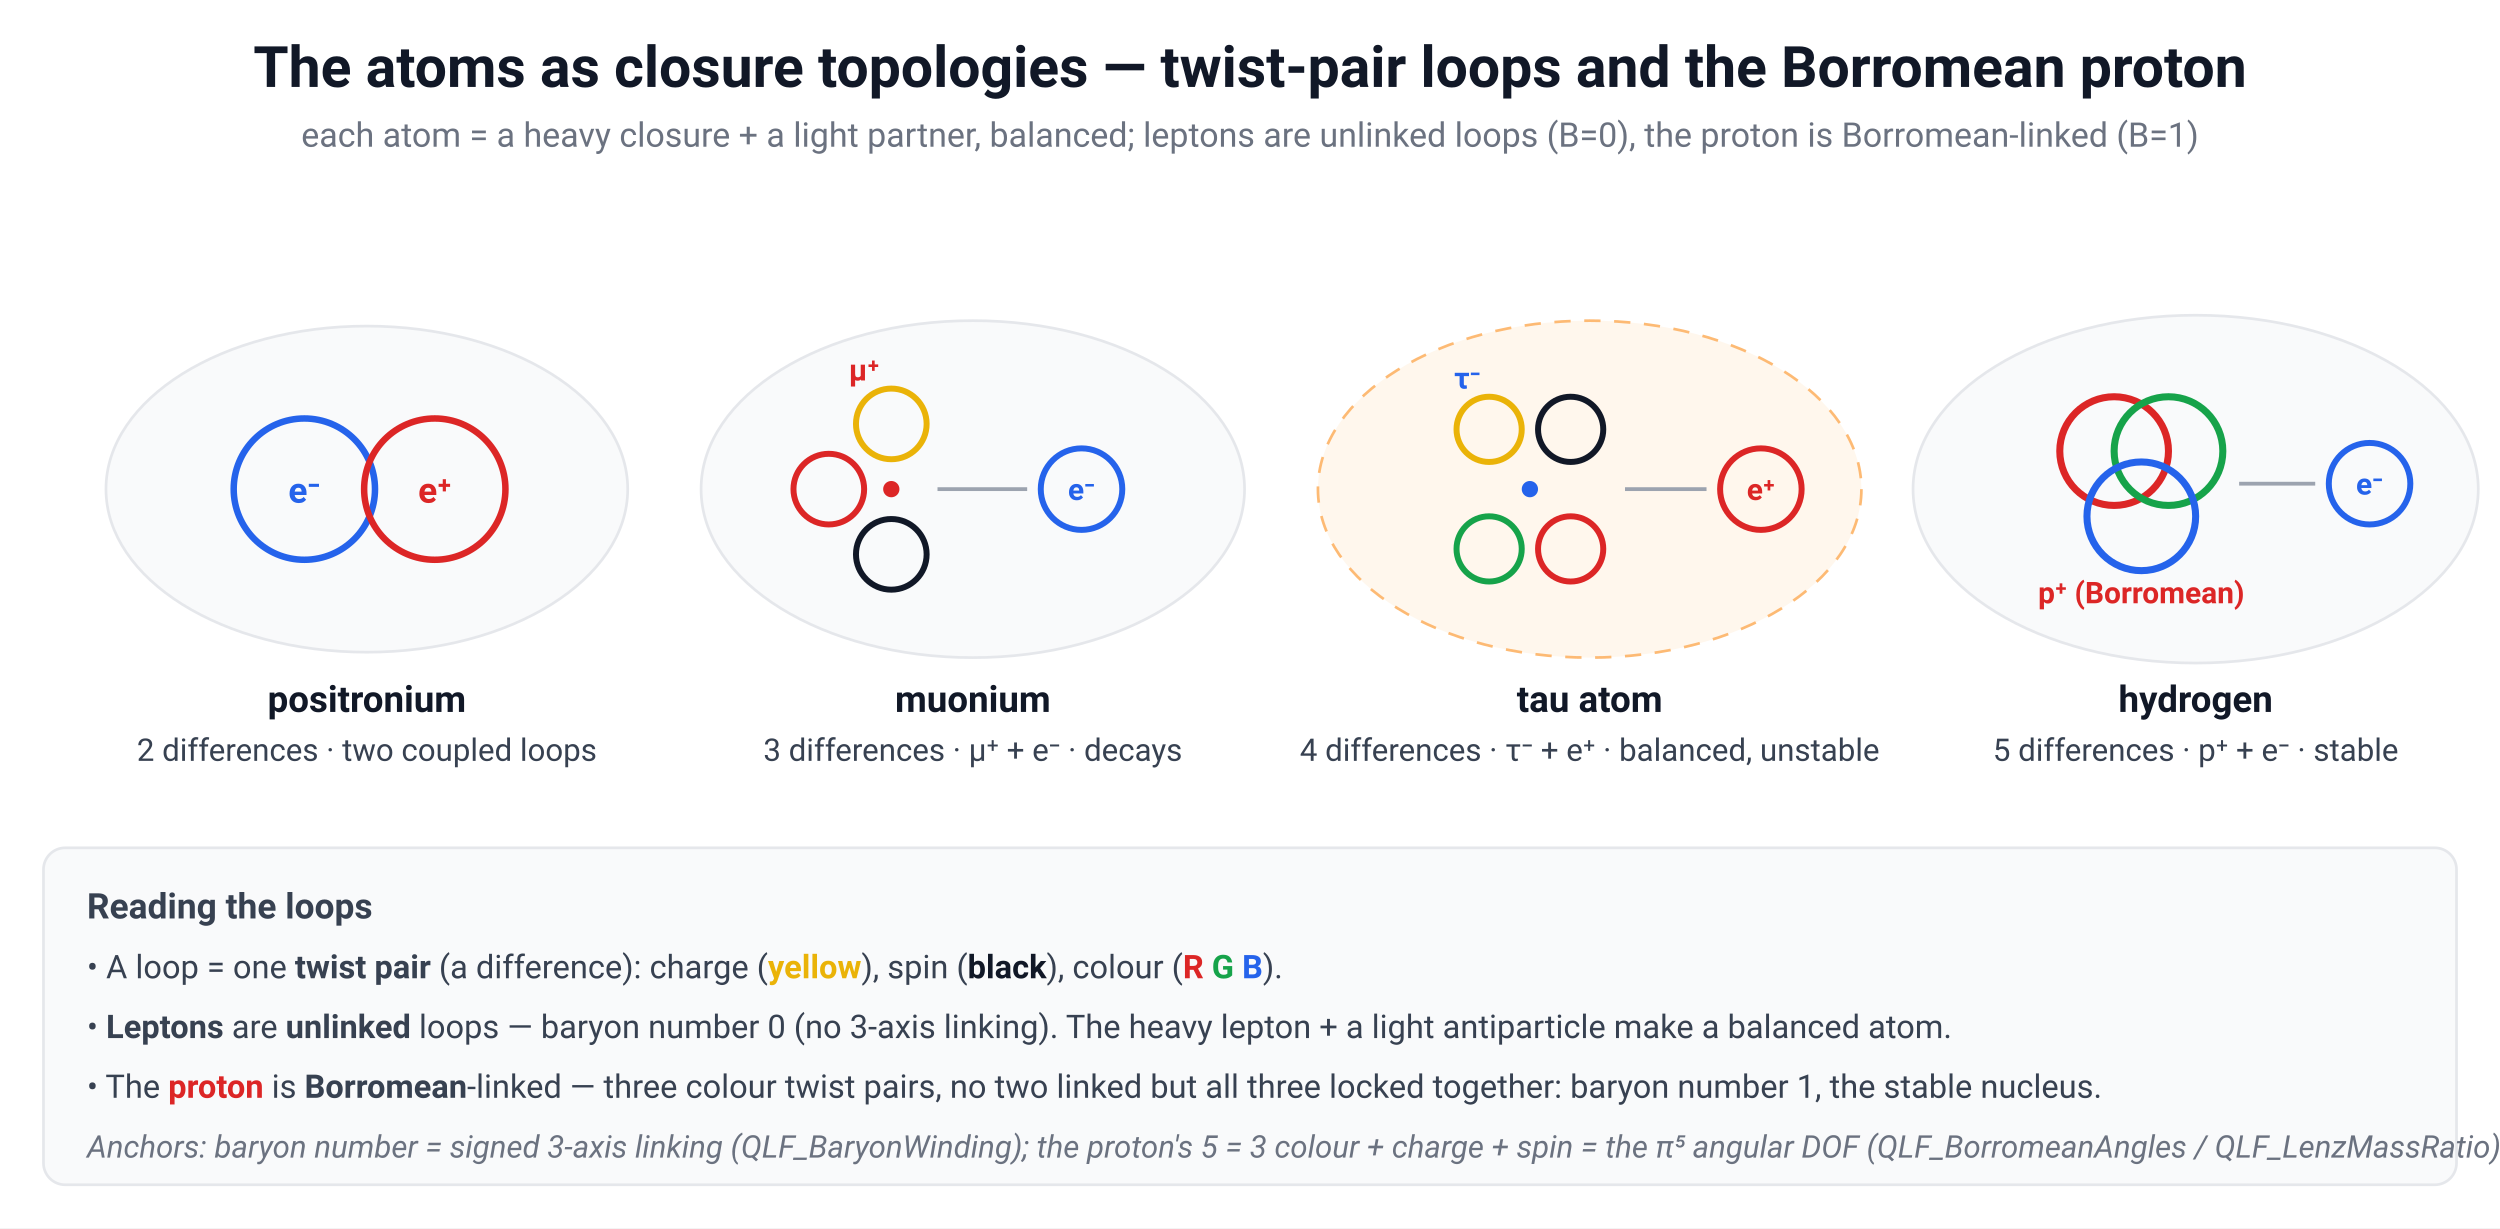
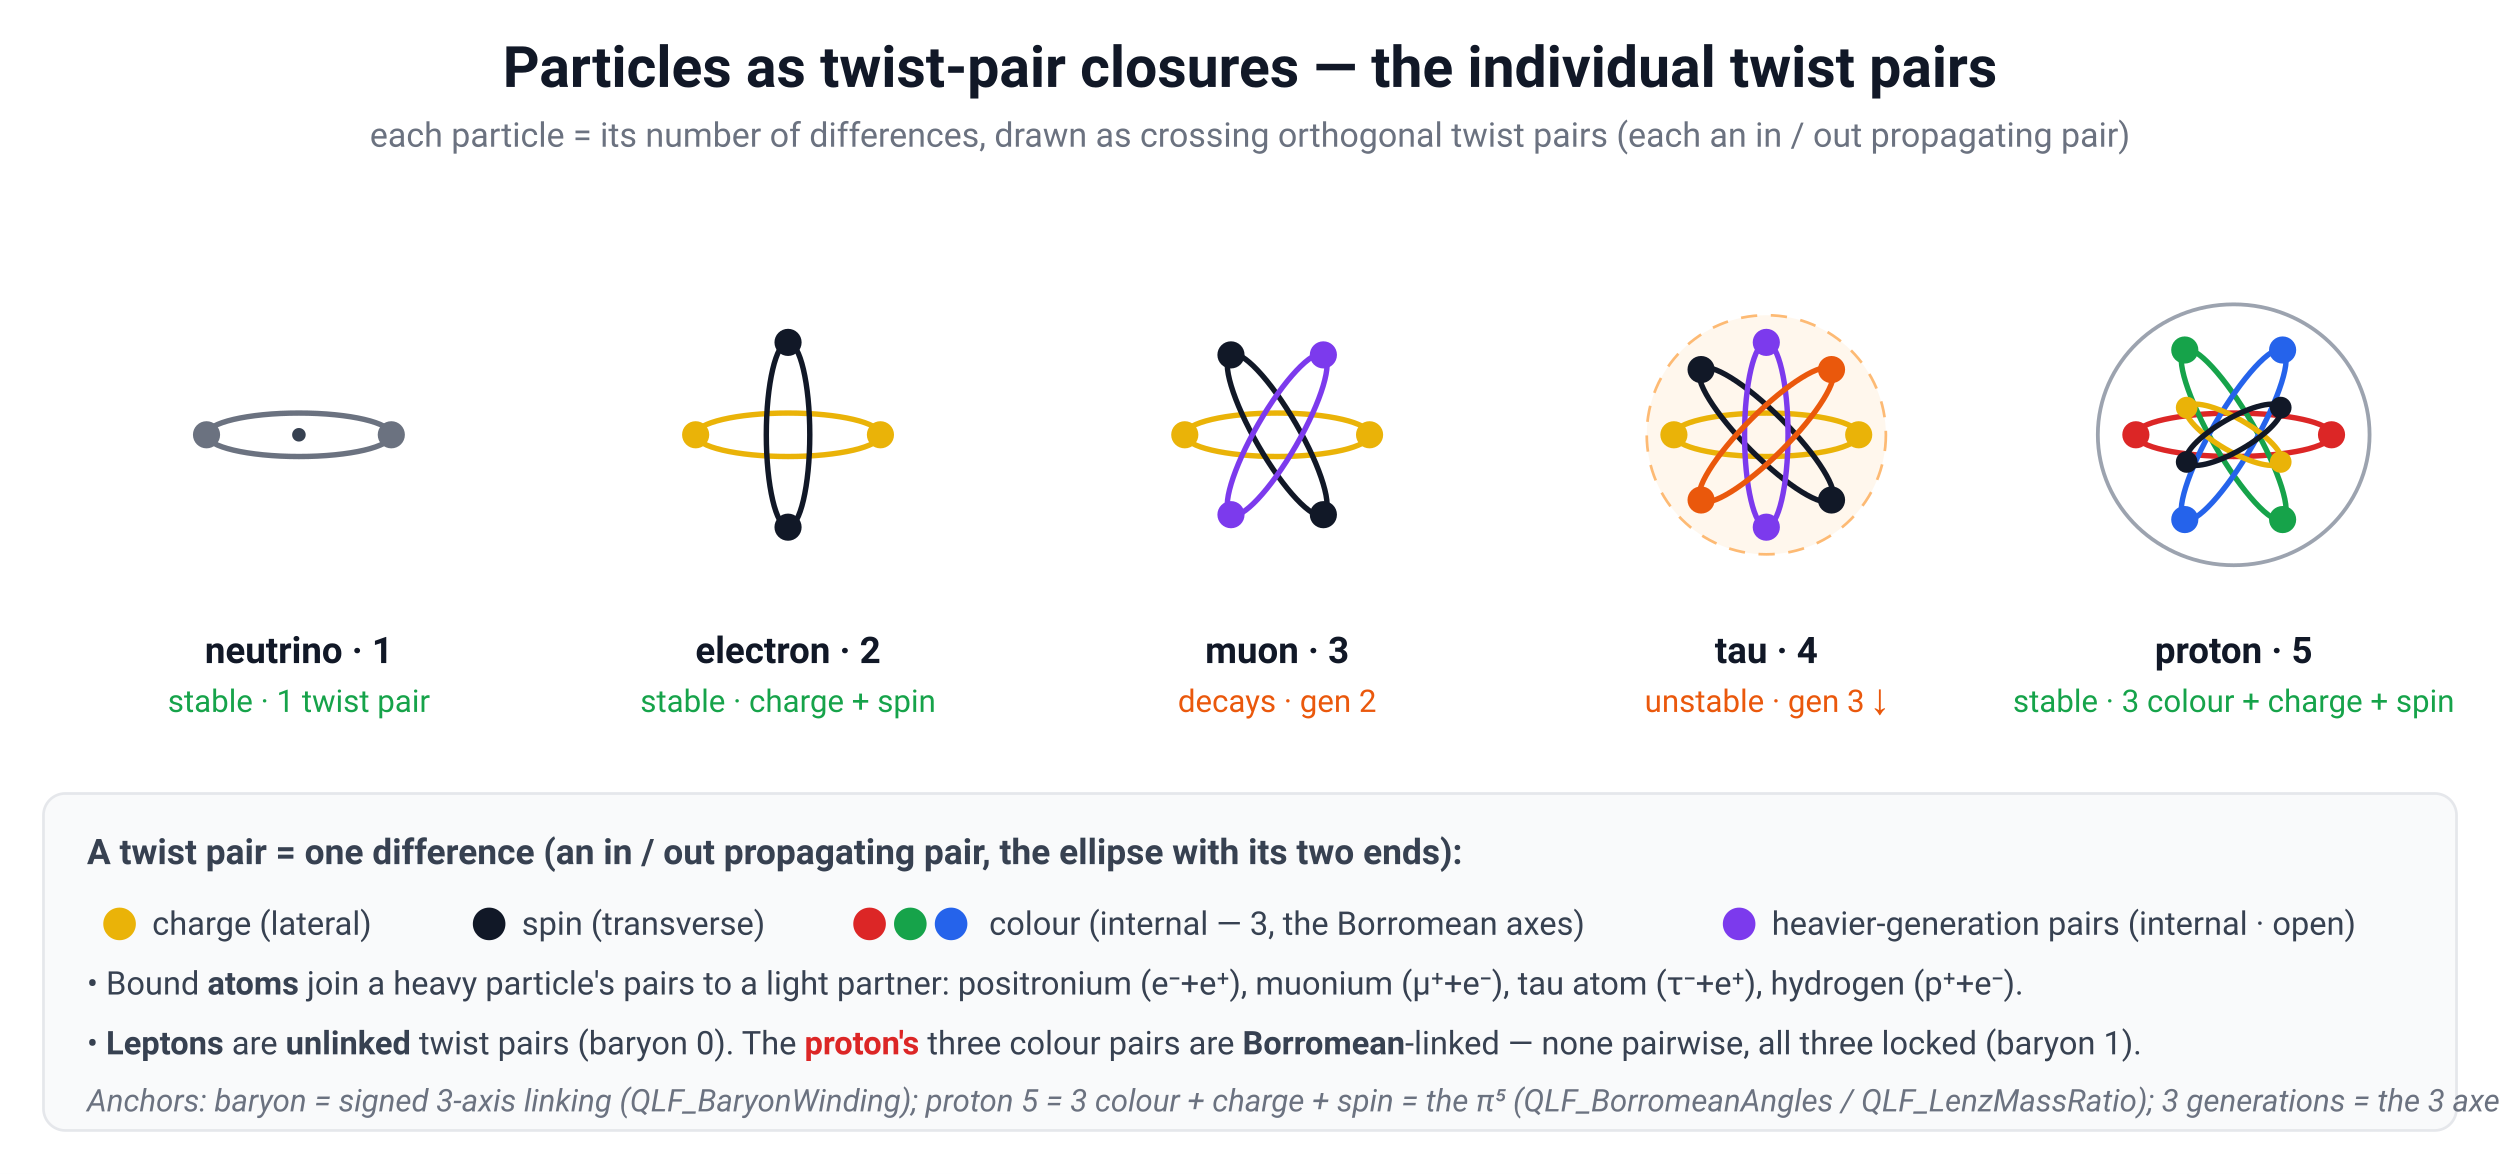
- <svg xmlns="http://www.w3.org/2000/svg" viewBox="0 0 920 452" font-family="ui-sans-serif, system-ui, 'Segoe UI', Roboto, Helvetica, Arial, sans-serif">
-   <rect width="920" height="452" fill="#ffffff" />
-   <text x="460" y="32" text-anchor="middle" font-size="21" font-weight="700" fill="#111827">The atoms as closure topologies — twist-pair loops and the Borromean proton</text>
-   <text x="460" y="54" text-anchor="middle" font-size="12.5" fill="#6b7280">each atom = a heavy closure + a light partner, balanced; leptons are unlinked loops (B=0), the proton is Borromean-linked (B=1)</text>
+ <svg xmlns="http://www.w3.org/2000/svg" viewBox="0 0 920 432" font-family="ui-sans-serif, system-ui, 'Segoe UI', Roboto, Helvetica, Arial, sans-serif">
+   <rect width="920" height="432" fill="#ffffff" />
+   <text x="460" y="32" text-anchor="middle" font-size="21" font-weight="700" fill="#111827">Particles as twist-pair closures — the individual twist pairs</text>
+   <text x="460" y="54" text-anchor="middle" font-size="12.5" fill="#6b7280">each particle = its number of differences, drawn as crossing orthogonal twist pairs (each an in / out propagating pair)</text>
  <g>
-     <ellipse cx="135" cy="180" rx="96" ry="60" fill="#f9fafb" stroke="#e5e7eb" />
-     <circle cx="112" cy="180" r="26" fill="none" stroke="#2563eb" stroke-width="2.4" />
-     <text x="112" y="185" text-anchor="middle" font-size="13" font-weight="700" fill="#2563eb">e⁻</text>
-     <circle cx="160" cy="180" r="26" fill="none" stroke="#dc2626" stroke-width="2.4" />
-     <text x="160" y="185" text-anchor="middle" font-size="13" font-weight="700" fill="#dc2626">e⁺</text>
-     <text x="135" y="262" text-anchor="middle" font-size="13.5" font-weight="700" fill="#111827">positronium</text>
-     <text x="135" y="280" text-anchor="middle" font-size="11.5" fill="#374151">2 differences · two coupled loops</text>
+     <ellipse cx="110" cy="160" rx="34" ry="8" fill="none" stroke="#6b7280" stroke-width="2" />
+     <circle cx="144" cy="160" r="5" fill="#6b7280" />
+     <circle cx="76" cy="160" r="5" fill="#6b7280" />
+     <circle cx="110" cy="160" r="2.5" fill="#374151" />
+     <text x="110" y="244" text-anchor="middle" font-size="13.5" font-weight="700" fill="#111827">neutrino · 1</text>
+     <text x="110" y="262" text-anchor="middle" font-size="11.5" fill="#16a34a">stable · 1 twist pair</text>
  </g>
  <g>
-     <ellipse cx="358" cy="180" rx="100" ry="62" fill="#f9fafb" stroke="#e5e7eb" />
-     <circle cx="328" cy="156" r="13" fill="none" stroke="#eab308" stroke-width="2.2" />
-     <circle cx="328" cy="204" r="13" fill="none" stroke="#111827" stroke-width="2.2" />
-     <circle cx="305" cy="180" r="13" fill="none" stroke="#dc2626" stroke-width="2.2" />
-     <circle cx="328" cy="180" r="3" fill="#dc2626" />
-     <text x="318" y="140" text-anchor="middle" font-size="11" font-weight="700" fill="#dc2626">μ⁺</text>
-     <line x1="345" y1="180" x2="378" y2="180" stroke="#9ca3af" stroke-width="1.4" />
-     <circle cx="398" cy="180" r="15" fill="none" stroke="#2563eb" stroke-width="2.2" />
-     <text x="398" y="184" text-anchor="middle" font-size="11" font-weight="700" fill="#2563eb">e⁻</text>
-     <text x="358" y="262" text-anchor="middle" font-size="13.5" font-weight="700" fill="#111827">muonium</text>
-     <text x="358" y="280" text-anchor="middle" font-size="11.5" fill="#374151">3 differences · μ⁺ + e⁻ · decays</text>
+     <ellipse cx="290" cy="160" rx="34" ry="8" fill="none" stroke="#eab308" stroke-width="2" />
+     <circle cx="324" cy="160" r="5" fill="#eab308" />
+     <circle cx="256" cy="160" r="5" fill="#eab308" />
+     <ellipse cx="290" cy="160" rx="34" ry="8" fill="none" stroke="#111827" stroke-width="2" transform="rotate(90 290 160)" />
+     <circle cx="290" cy="194" r="5" fill="#111827" />
+     <circle cx="290" cy="126" r="5" fill="#111827" />
+     <text x="290" y="244" text-anchor="middle" font-size="13.5" font-weight="700" fill="#111827">electron · 2</text>
+     <text x="290" y="262" text-anchor="middle" font-size="11.5" fill="#16a34a">stable · charge + spin</text>
  </g>
  <g>
-     <ellipse cx="585" cy="180" rx="100" ry="62" fill="#fff7ed" stroke="#fdba74" stroke-dasharray="6 5" />
-     <circle cx="548" cy="158" r="12" fill="none" stroke="#eab308" stroke-width="2.2" />
-     <circle cx="578" cy="158" r="12" fill="none" stroke="#111827" stroke-width="2.2" />
-     <circle cx="578" cy="202" r="12" fill="none" stroke="#dc2626" stroke-width="2.2" />
-     <circle cx="548" cy="202" r="12" fill="none" stroke="#16a34a" stroke-width="2.2" />
-     <circle cx="563" cy="180" r="3" fill="#2563eb" />
-     <text x="540" y="143" text-anchor="middle" font-size="11" font-weight="700" fill="#2563eb">τ⁻</text>
-     <line x1="598" y1="180" x2="628" y2="180" stroke="#9ca3af" stroke-width="1.4" />
-     <circle cx="648" cy="180" r="15" fill="none" stroke="#dc2626" stroke-width="2.2" />
-     <text x="648" y="184" text-anchor="middle" font-size="11" font-weight="700" fill="#dc2626">e⁺</text>
-     <text x="585" y="262" text-anchor="middle" font-size="13.5" font-weight="700" fill="#111827">tau atom</text>
-     <text x="585" y="280" text-anchor="middle" font-size="11.5" fill="#374151">4 differences · τ⁻ + e⁺ · balanced, unstable</text>
+     <ellipse cx="470" cy="160" rx="34" ry="8" fill="none" stroke="#eab308" stroke-width="2" />
+     <circle cx="504" cy="160" r="5" fill="#eab308" />
+     <circle cx="436" cy="160" r="5" fill="#eab308" />
+     <ellipse cx="470" cy="160" rx="34" ry="8" fill="none" stroke="#111827" stroke-width="2" transform="rotate(60 470 160)" />
+     <circle cx="487" cy="189.4" r="5" fill="#111827" />
+     <circle cx="453" cy="130.6" r="5" fill="#111827" />
+     <ellipse cx="470" cy="160" rx="34" ry="8" fill="none" stroke="#7c3aed" stroke-width="2" transform="rotate(120 470 160)" />
+     <circle cx="453" cy="189.4" r="5" fill="#7c3aed" />
+     <circle cx="487" cy="130.6" r="5" fill="#7c3aed" />
+     <text x="470" y="244" text-anchor="middle" font-size="13.5" font-weight="700" fill="#111827">muon · 3</text>
+     <text x="470" y="262" text-anchor="middle" font-size="11.5" fill="#ea580c">decays · gen 2</text>
  </g>
  <g>
-     <ellipse cx="808" cy="180" rx="104" ry="64" fill="#f9fafb" stroke="#e5e7eb" />
-     <circle cx="778" cy="166" r="20" fill="none" stroke="#dc2626" stroke-width="2.6" />
-     <circle cx="798" cy="166" r="20" fill="none" stroke="#16a34a" stroke-width="2.6" />
-     <circle cx="788" cy="190" r="20" fill="none" stroke="#2563eb" stroke-width="2.6" />
-     <text x="788" y="222" text-anchor="middle" font-size="11" font-weight="700" fill="#dc2626">p⁺ (Borromean)</text>
-     <line x1="824" y1="178" x2="852" y2="178" stroke="#9ca3af" stroke-width="1.4" />
-     <circle cx="872" cy="178" r="15" fill="none" stroke="#2563eb" stroke-width="2.2" />
-     <text x="872" y="182" text-anchor="middle" font-size="11" font-weight="700" fill="#2563eb">e⁻</text>
-     <text x="808" y="262" text-anchor="middle" font-size="13.5" font-weight="700" fill="#111827">hydrogen</text>
-     <text x="808" y="280" text-anchor="middle" font-size="11.5" fill="#374151">5 differences · p⁺ + e⁻ · stable</text>
+     <ellipse cx="650" cy="160" rx="44" ry="44" fill="#fff7ed" stroke="#fdba74" stroke-dasharray="6 5" />
+     <ellipse cx="650" cy="160" rx="34" ry="8" fill="none" stroke="#eab308" stroke-width="2" />
+     <circle cx="684" cy="160" r="5" fill="#eab308" />
+     <circle cx="616" cy="160" r="5" fill="#eab308" />
+     <ellipse cx="650" cy="160" rx="34" ry="8" fill="none" stroke="#111827" stroke-width="2" transform="rotate(45 650 160)" />
+     <circle cx="674" cy="184" r="5" fill="#111827" />
+     <circle cx="626" cy="136" r="5" fill="#111827" />
+     <ellipse cx="650" cy="160" rx="34" ry="8" fill="none" stroke="#7c3aed" stroke-width="2" transform="rotate(90 650 160)" />
+     <circle cx="650" cy="194" r="5" fill="#7c3aed" />
+     <circle cx="650" cy="126" r="5" fill="#7c3aed" />
+     <ellipse cx="650" cy="160" rx="34" ry="8" fill="none" stroke="#ea580c" stroke-width="2" transform="rotate(135 650 160)" />
+     <circle cx="626" cy="184" r="5" fill="#ea580c" />
+     <circle cx="674" cy="136" r="5" fill="#ea580c" />
+     <text x="650" y="244" text-anchor="middle" font-size="13.5" font-weight="700" fill="#111827">tau · 4</text>
+     <text x="650" y="262" text-anchor="middle" font-size="11.5" fill="#ea580c">unstable · gen 3 ↓</text>
  </g>
-   <rect x="16" y="312" width="888" height="124" rx="8" fill="#f9fafb" stroke="#e5e7eb" />
-   <text x="32" y="338" font-size="13" font-weight="700" fill="#374151">Reading the loops</text>
-   <text x="32" y="360" font-size="12" fill="#374151">• A loop = one <tspan font-weight="700">twist pair</tspan> (a difference): charge (<tspan fill="#eab308" font-weight="700">yellow</tspan>), spin (<tspan fill="#111827" font-weight="700">black</tspan>), colour (<tspan fill="#dc2626" font-weight="700">R</tspan>
-     <tspan fill="#16a34a" font-weight="700">G</tspan>
-     <tspan fill="#2563eb" font-weight="700">B</tspan>).</text>
-   <text x="32" y="382" font-size="12" fill="#374151">• <tspan font-weight="700">Leptons</tspan> are <tspan font-weight="700">unlinked</tspan> loops — baryon number 0 (no 3-axis linking). The heavy lepton + a light antiparticle make a balanced atom.</text>
-   <text x="32" y="404" font-size="12" fill="#374151">• The <tspan font-weight="700" fill="#dc2626">proton</tspan> is <tspan font-weight="700">Borromean</tspan>-linked — three colour twist pairs, no two linked but all three locked together: baryon number 1, the stable nucleus.</text>
-   <text x="32" y="426" font-size="11.5" font-style="italic" fill="#6b7280">Anchors: baryon number = signed 3-axis linking (QLF_BaryonWinding); the proton's 5 = 3 colour + charge + spin = the π⁵ angular DOF (QLF_BorromeanAngles / QLF_LenzMassRatio).</text>
+   <g>
+     <ellipse cx="822" cy="160" rx="50" ry="48" fill="none" stroke="#9ca3af" stroke-width="1.4" />
+     <ellipse cx="822" cy="160" rx="36" ry="8" fill="none" stroke="#dc2626" stroke-width="2" />
+     <circle cx="858" cy="160" r="5" fill="#dc2626" />
+     <circle cx="786" cy="160" r="5" fill="#dc2626" />
+     <ellipse cx="822" cy="160" rx="36" ry="8" fill="none" stroke="#16a34a" stroke-width="2" transform="rotate(60 822 160)" />
+     <circle cx="840" cy="191.2" r="5" fill="#16a34a" />
+     <circle cx="804" cy="128.8" r="5" fill="#16a34a" />
+     <ellipse cx="822" cy="160" rx="36" ry="8" fill="none" stroke="#2563eb" stroke-width="2" transform="rotate(120 822 160)" />
+     <circle cx="804" cy="191.2" r="5" fill="#2563eb" />
+     <circle cx="840" cy="128.8" r="5" fill="#2563eb" />
+     <ellipse cx="822" cy="160" rx="20" ry="6" fill="none" stroke="#eab308" stroke-width="2" transform="rotate(30 822 160)" />
+     <circle cx="839.3" cy="170" r="4" fill="#eab308" />
+     <circle cx="804.7" cy="150" r="4" fill="#eab308" />
+     <ellipse cx="822" cy="160" rx="20" ry="6" fill="none" stroke="#111827" stroke-width="2" transform="rotate(150 822 160)" />
+     <circle cx="804.7" cy="170" r="4" fill="#111827" />
+     <circle cx="839.3" cy="150" r="4" fill="#111827" />
+     <text x="822" y="244" text-anchor="middle" font-size="13.5" font-weight="700" fill="#111827">proton · 5</text>
+     <text x="822" y="262" text-anchor="middle" font-size="11.5" fill="#16a34a">stable · 3 colour + charge + spin</text>
+   </g>
+   <rect x="16" y="292" width="888" height="124" rx="8" fill="#f9fafb" stroke="#e5e7eb" />
+   <text x="32" y="318" font-size="13" font-weight="700" fill="#374151">A twist pair = one difference (an in / out propagating pair, the ellipse with its two ends):</text>
+   <g font-size="12" fill="#374151">
+     <circle cx="44" cy="340" r="6" fill="#eab308" />
+     <text x="56" y="344">charge (lateral)</text>
+     <circle cx="180" cy="340" r="6" fill="#111827" />
+     <text x="192" y="344">spin (transverse)</text>
+     <circle cx="320" cy="340" r="6" fill="#dc2626" />
+     <circle cx="335" cy="340" r="6" fill="#16a34a" />
+     <circle cx="350" cy="340" r="6" fill="#2563eb" />
+     <text x="364" y="344">colour (internal — 3, the Borromean axes)</text>
+     <circle cx="640" cy="340" r="6" fill="#7c3aed" />
+     <text x="652" y="344">heavier-generation pairs (internal · open)</text>
+   </g>
+   <text x="32" y="366" font-size="12" fill="#374151">• Bound <tspan font-weight="700">atoms</tspan> join a heavy particle's pairs to a light partner: positronium (e⁻+e⁺), muonium (μ⁺+e⁻), tau atom (τ⁻+e⁺), hydrogen (p⁺+e⁻).</text>
+   <text x="32" y="388" font-size="12" fill="#374151">• <tspan font-weight="700">Leptons</tspan> are <tspan font-weight="700">unlinked</tspan> twist pairs (baryon 0). The <tspan font-weight="700" fill="#dc2626">proton's</tspan> three colour pairs are <tspan font-weight="700">Borromean</tspan>-linked — none pairwise, all three locked (baryon 1).</text>
+   <text x="32" y="409" font-size="11.5" font-style="italic" fill="#6b7280">Anchors: baryon = signed 3-axis linking (QLF_BaryonWinding); proton 5 = 3 colour + charge + spin = the π⁵ (QLF_BorromeanAngles / QLF_LenzMassRatio); 3 generations = the 3 axes (QLF_Generations).</text>
</svg>
